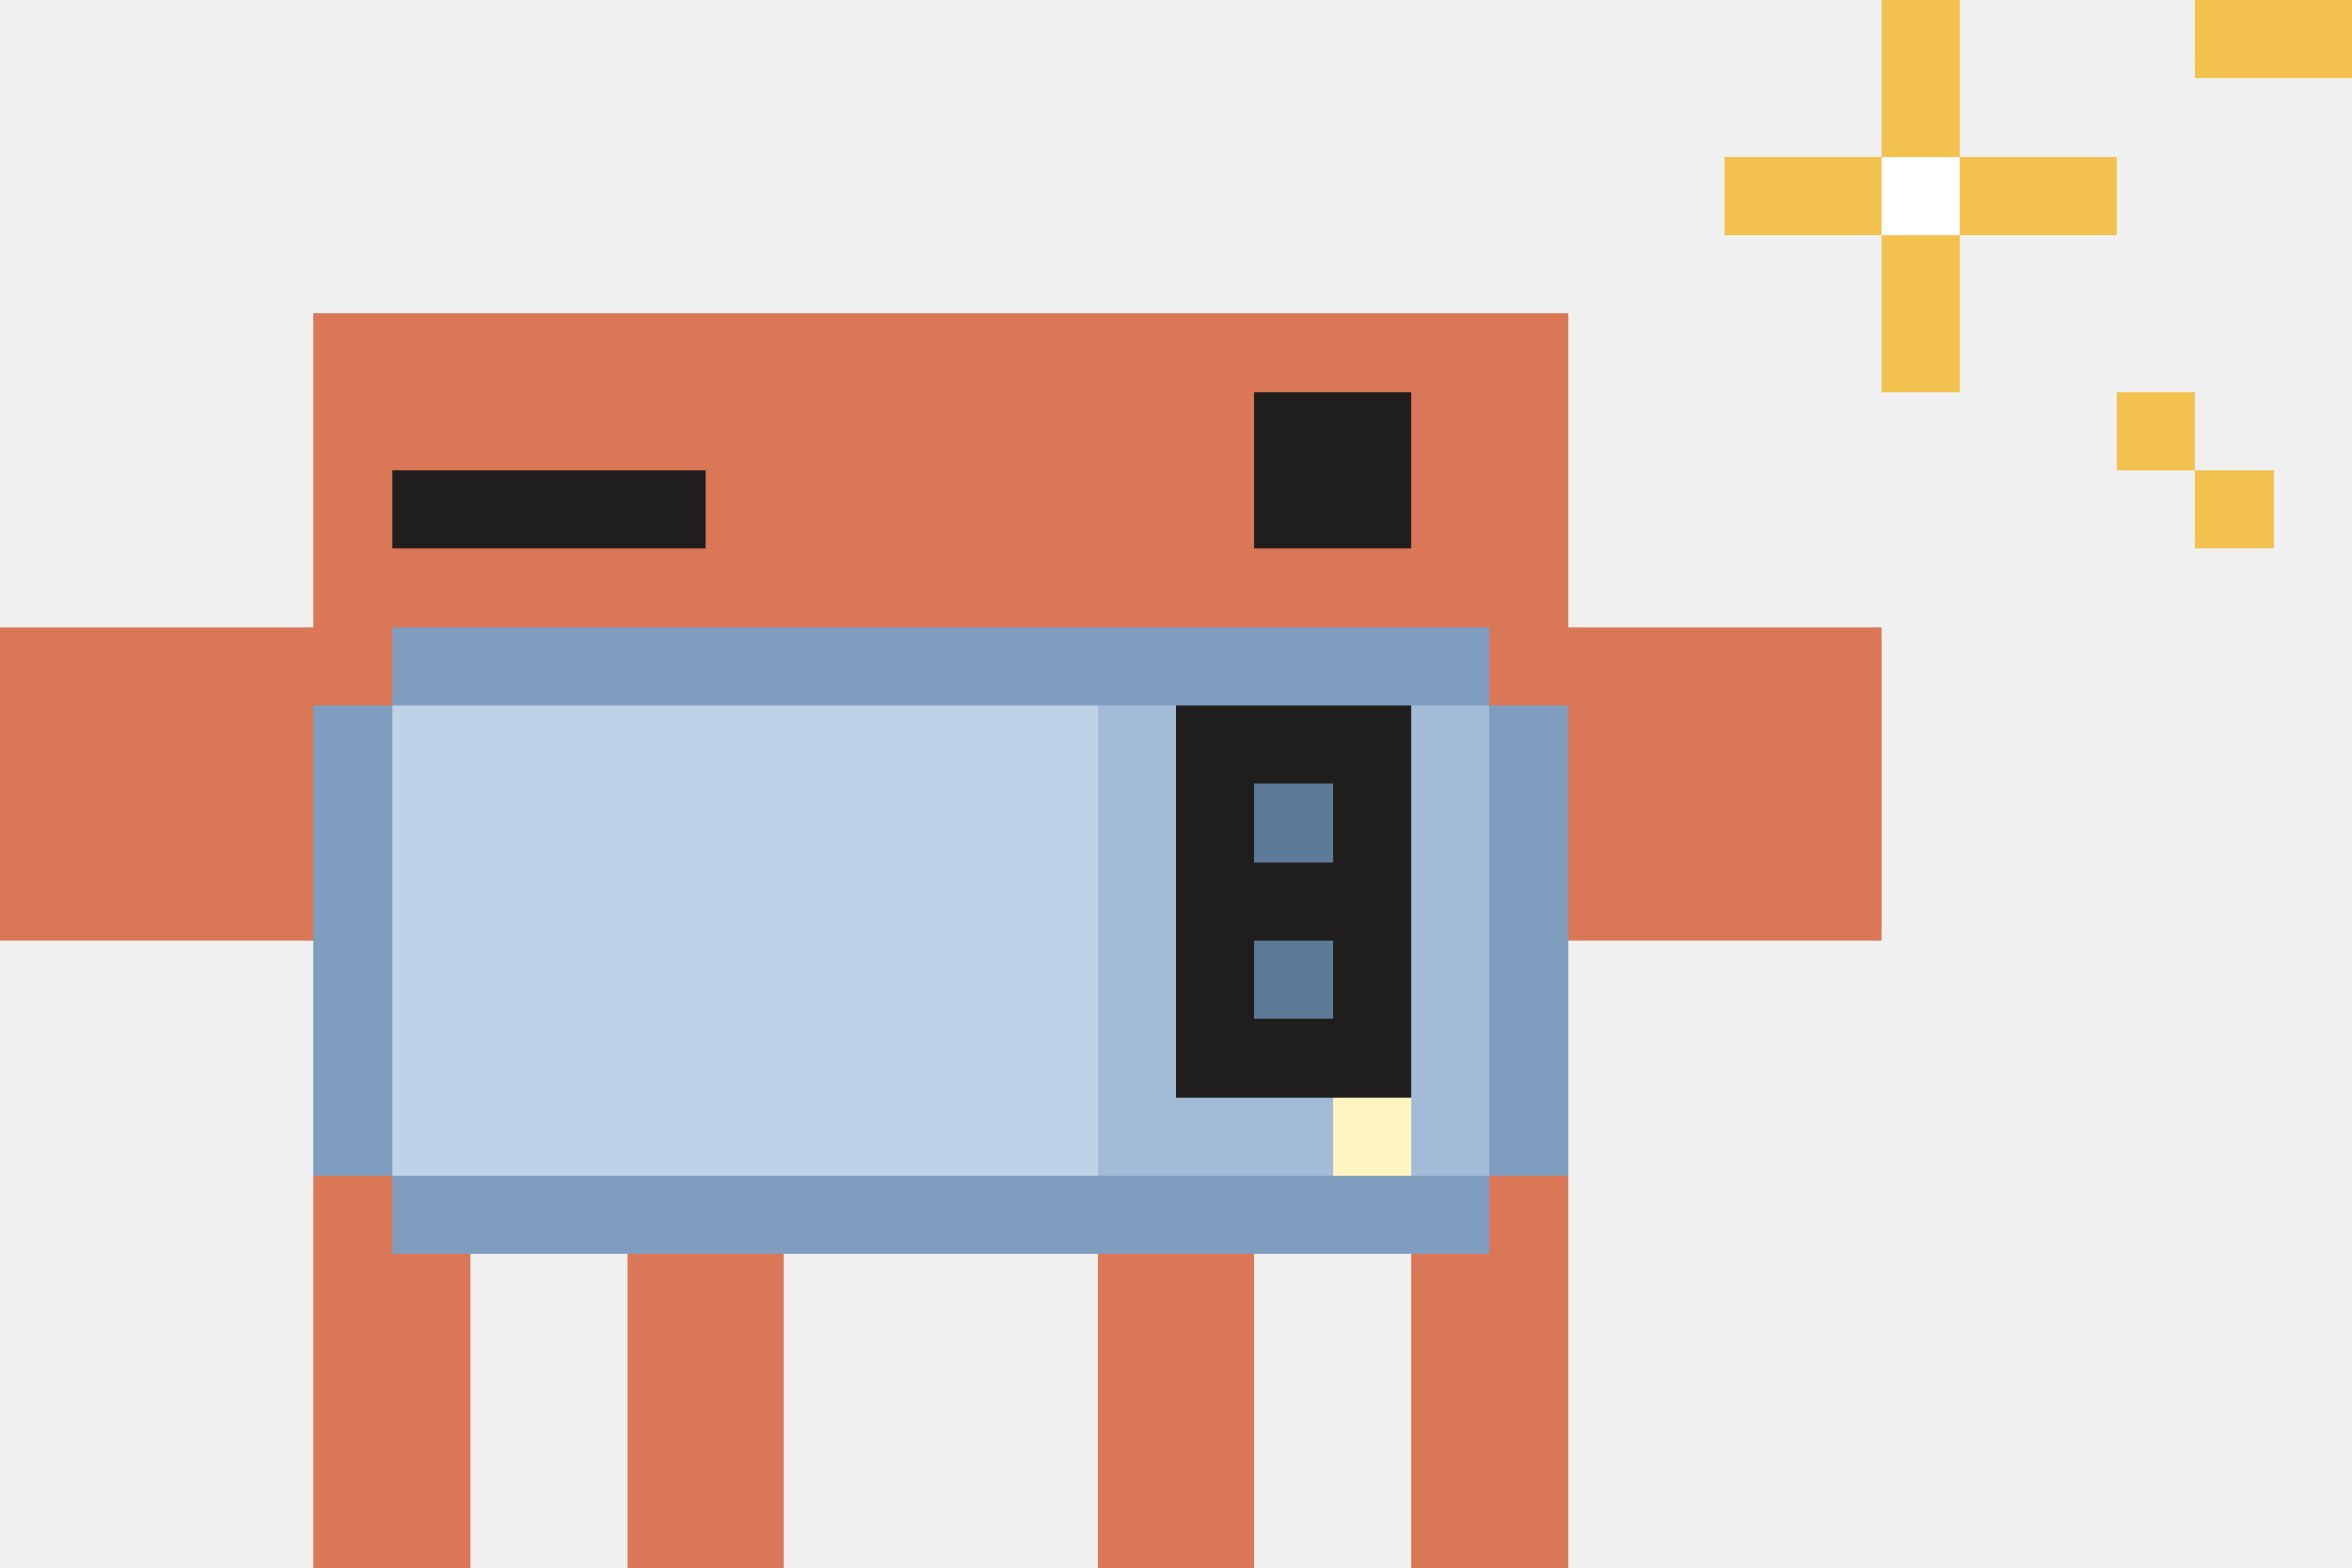
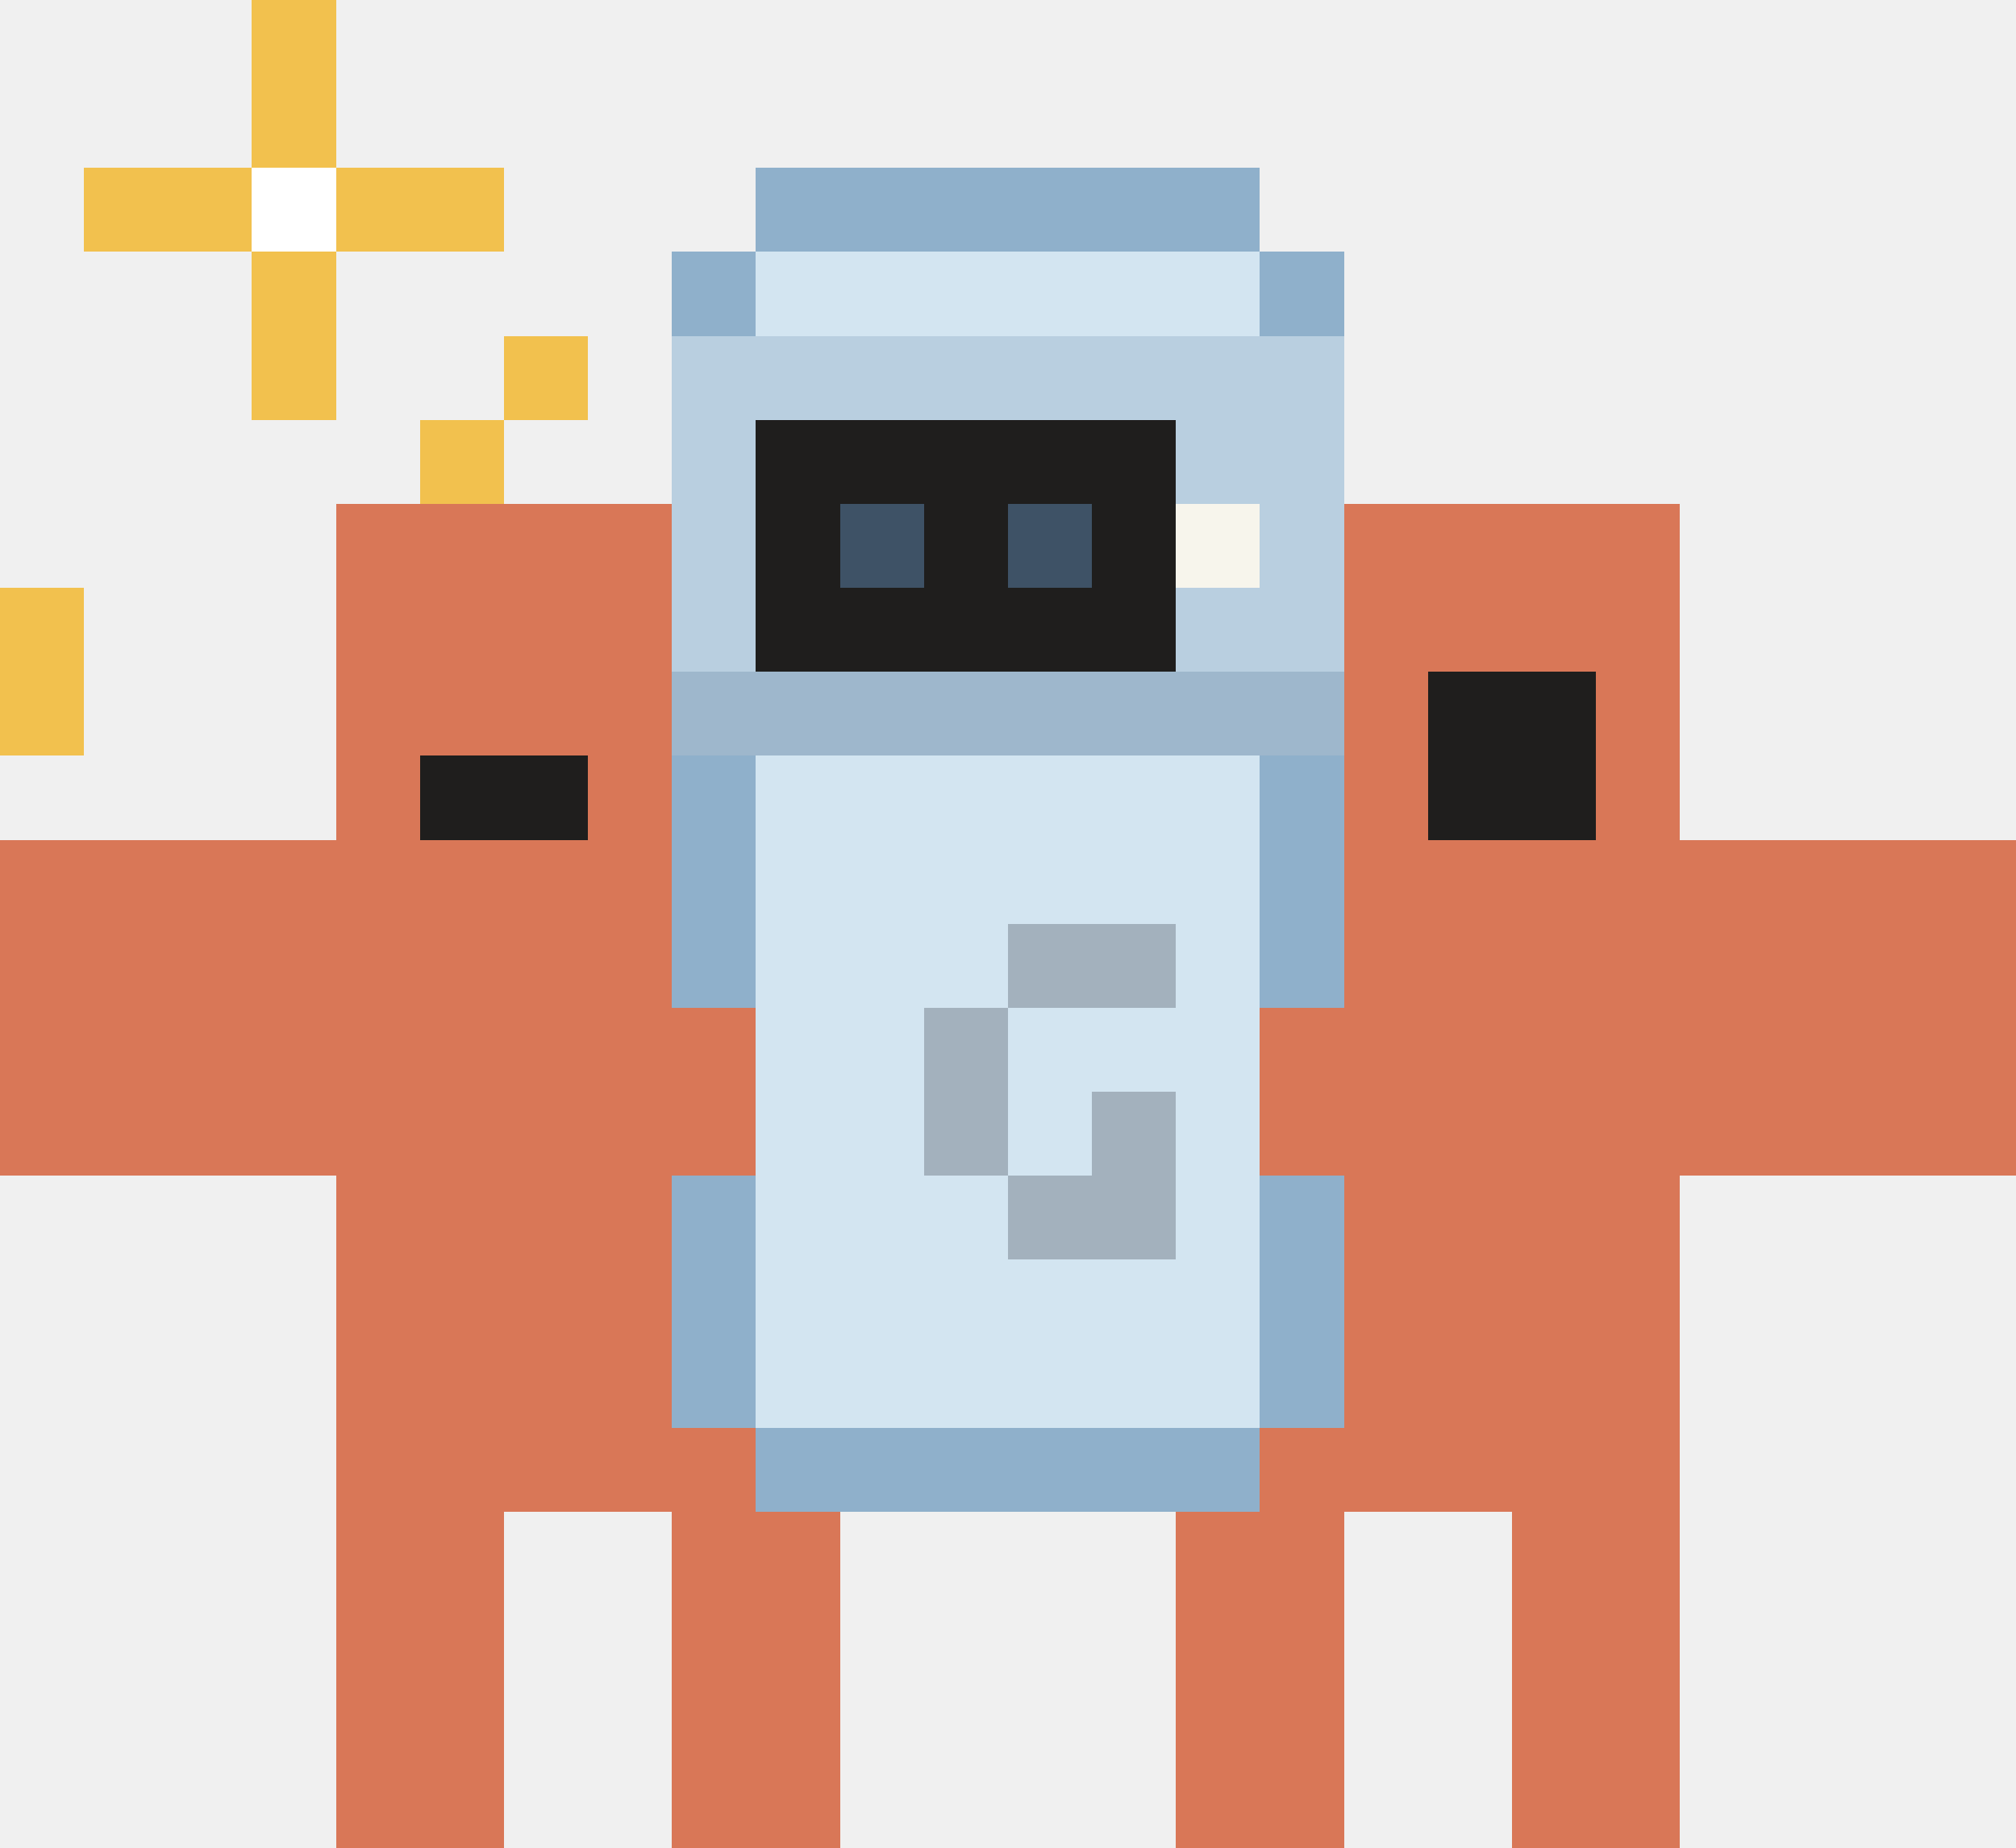
- <svg xmlns="http://www.w3.org/2000/svg" viewBox="0 0 30 20" width="480" height="320" shape-rendering="crispEdges">
-   <path fill="#F2C14E" d="M24 0h1v2h-1zM28 0h2v1h-2zM22 2h2v1h-2zM25 2h2v1h-2zM24 3h1v2h-1zM27 5h1v1h-1zM28 6h1v1h-1z" />
-   <path fill="#FFFFFF" d="M24 2h1v1h-1z" />
-   <path fill="#D97757" d="M4 4h16v1h-16zM4 5h12v1h-12zM18 5h2v2h-2zM4 6h1v1h-1zM9 6h7v1h-7zM4 7h16v1h-16zM0 8h5v1h-5zM19 8h5v1h-5zM0 9h4v3h-4zM20 9h4v3h-4zM4 15h1v1h-1zM19 15h1v1h-1zM4 16h2v4h-2zM8 16h2v4h-2zM14 16h2v4h-2zM18 16h2v4h-2z" />
-   <path fill="#1F1E1D" d="M16 5h2v2h-2zM5 6h4v1h-4zM15 9h3v1h-3zM15 10h1v1h-1zM17 10h1v1h-1zM15 11h3v1h-3zM15 12h1v1h-1zM17 12h1v1h-1zM15 13h3v1h-3z" />
-   <path fill="#7F9DBE" d="M5 8h14v1h-14zM4 9h1v6h-1zM19 9h1v6h-1zM5 15h14v1h-14z" />
-   <path fill="#BFD3E8" d="M5 9h9v6h-9z" />
-   <path fill="#A3BBD6" d="M14 9h1v5h-1zM18 9h1v6h-1zM14 14h3v1h-3z" />
-   <path fill="#5E7A99" d="M16 10h1v1h-1zM16 12h1v1h-1z" />
-   <path fill="#FFF4C2" d="M17 14h1v1h-1z" />
+ <svg xmlns="http://www.w3.org/2000/svg" viewBox="0 0 24 22" width="384" height="352" shape-rendering="crispEdges">
+   <path fill="#F2C14E" d="M3 0h1v2h-1zM1 2h2v1h-2zM4 2h2v1h-2zM3 3h1v2h-1zM6 4h1v1h-1zM5 5h1v1h-1zM0 7h1v2h-1z" />
+   <path fill="#FFFFFF" d="M3 2h1v1h-1z" />
+   <path fill="#8FB0CB" d="M9 2h6v1h-6zM8 3h1v1h-1zM15 3h1v1h-1zM8 9h1v3h-1zM15 9h1v3h-1zM8 14h1v3h-1zM15 14h1v3h-1zM9 17h6v1h-6z" />
+   <path fill="#D3E5F1" d="M9 3h6v1h-6zM9 9h6v2h-6zM9 11h3v1h-3zM14 11h1v1h-1zM9 12h2v2h-2zM12 12h3v1h-3zM12 13h1v1h-1zM14 13h1v2h-1zM9 14h3v1h-3zM9 15h6v2h-6z" />
+   <path fill="#B9CFE0" d="M8 4h8v1h-8zM8 5h1v3h-1zM14 5h2v1h-2zM15 6h1v1h-1zM14 7h2v1h-2z" />
+   <path fill="#1F1E1D" d="M9 5h5v1h-5zM9 6h1v1h-1zM11 6h1v1h-1zM13 6h1v1h-1zM9 7h5v1h-5zM17 8h2v2h-2zM5 9h2v1h-2z" />
+   <path fill="#D97757" d="M4 6h4v3h-4zM16 6h4v2h-4zM16 8h1v2h-1zM19 8h1v2h-1zM4 9h1v1h-1zM7 9h1v1h-1zM0 10h8v2h-8zM16 10h8v2h-8zM0 12h9v2h-9zM15 12h9v2h-9zM4 14h4v3h-4zM16 14h4v3h-4zM4 17h5v1h-5zM15 17h5v1h-5zM4 18h2v4h-2zM8 18h2v4h-2zM14 18h2v4h-2zM18 18h2v4h-2z" />
+   <path fill="#3E5266" d="M10 6h1v1h-1zM12 6h1v1h-1z" />
+   <path fill="#F7F5EC" d="M14 6h1v1h-1z" />
+   <path fill="#9EB7CC" d="M8 8h8v1h-8z" />
+   <path fill="#A3B1BD" d="M12 11h2v1h-2zM11 12h1v2h-1zM13 13h1v1h-1zM12 14h2v1h-2z" />
</svg>
